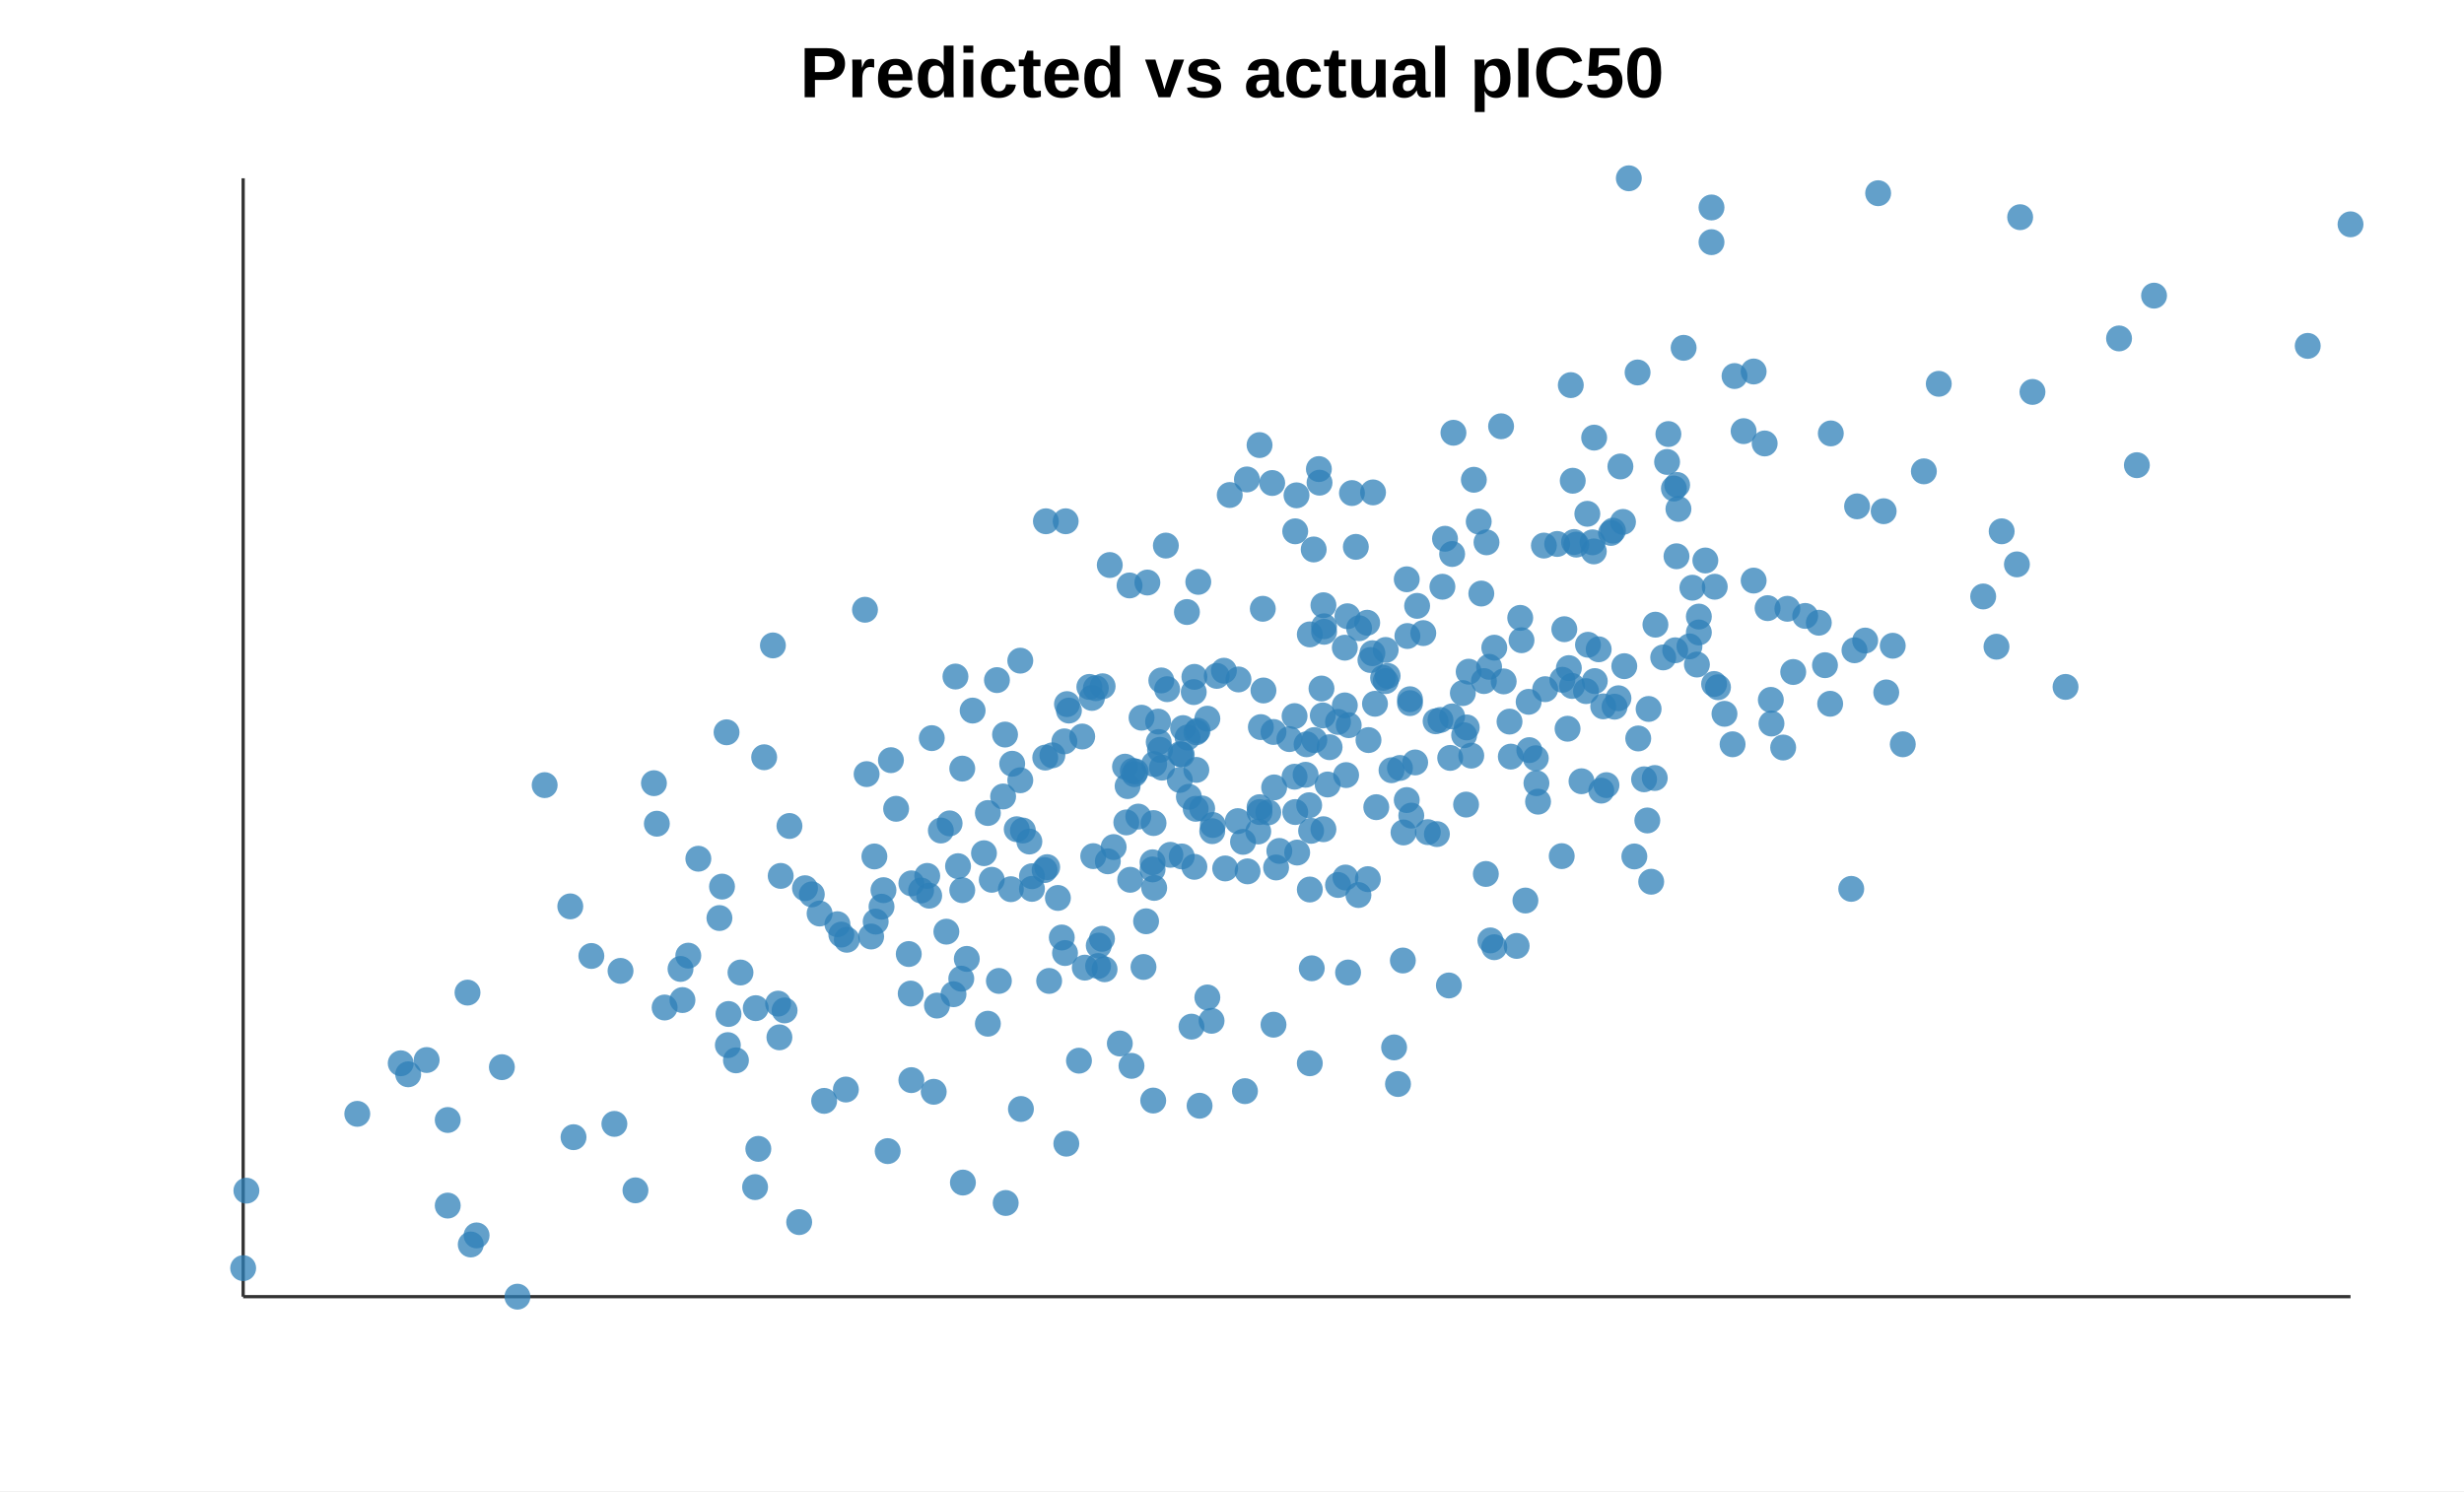
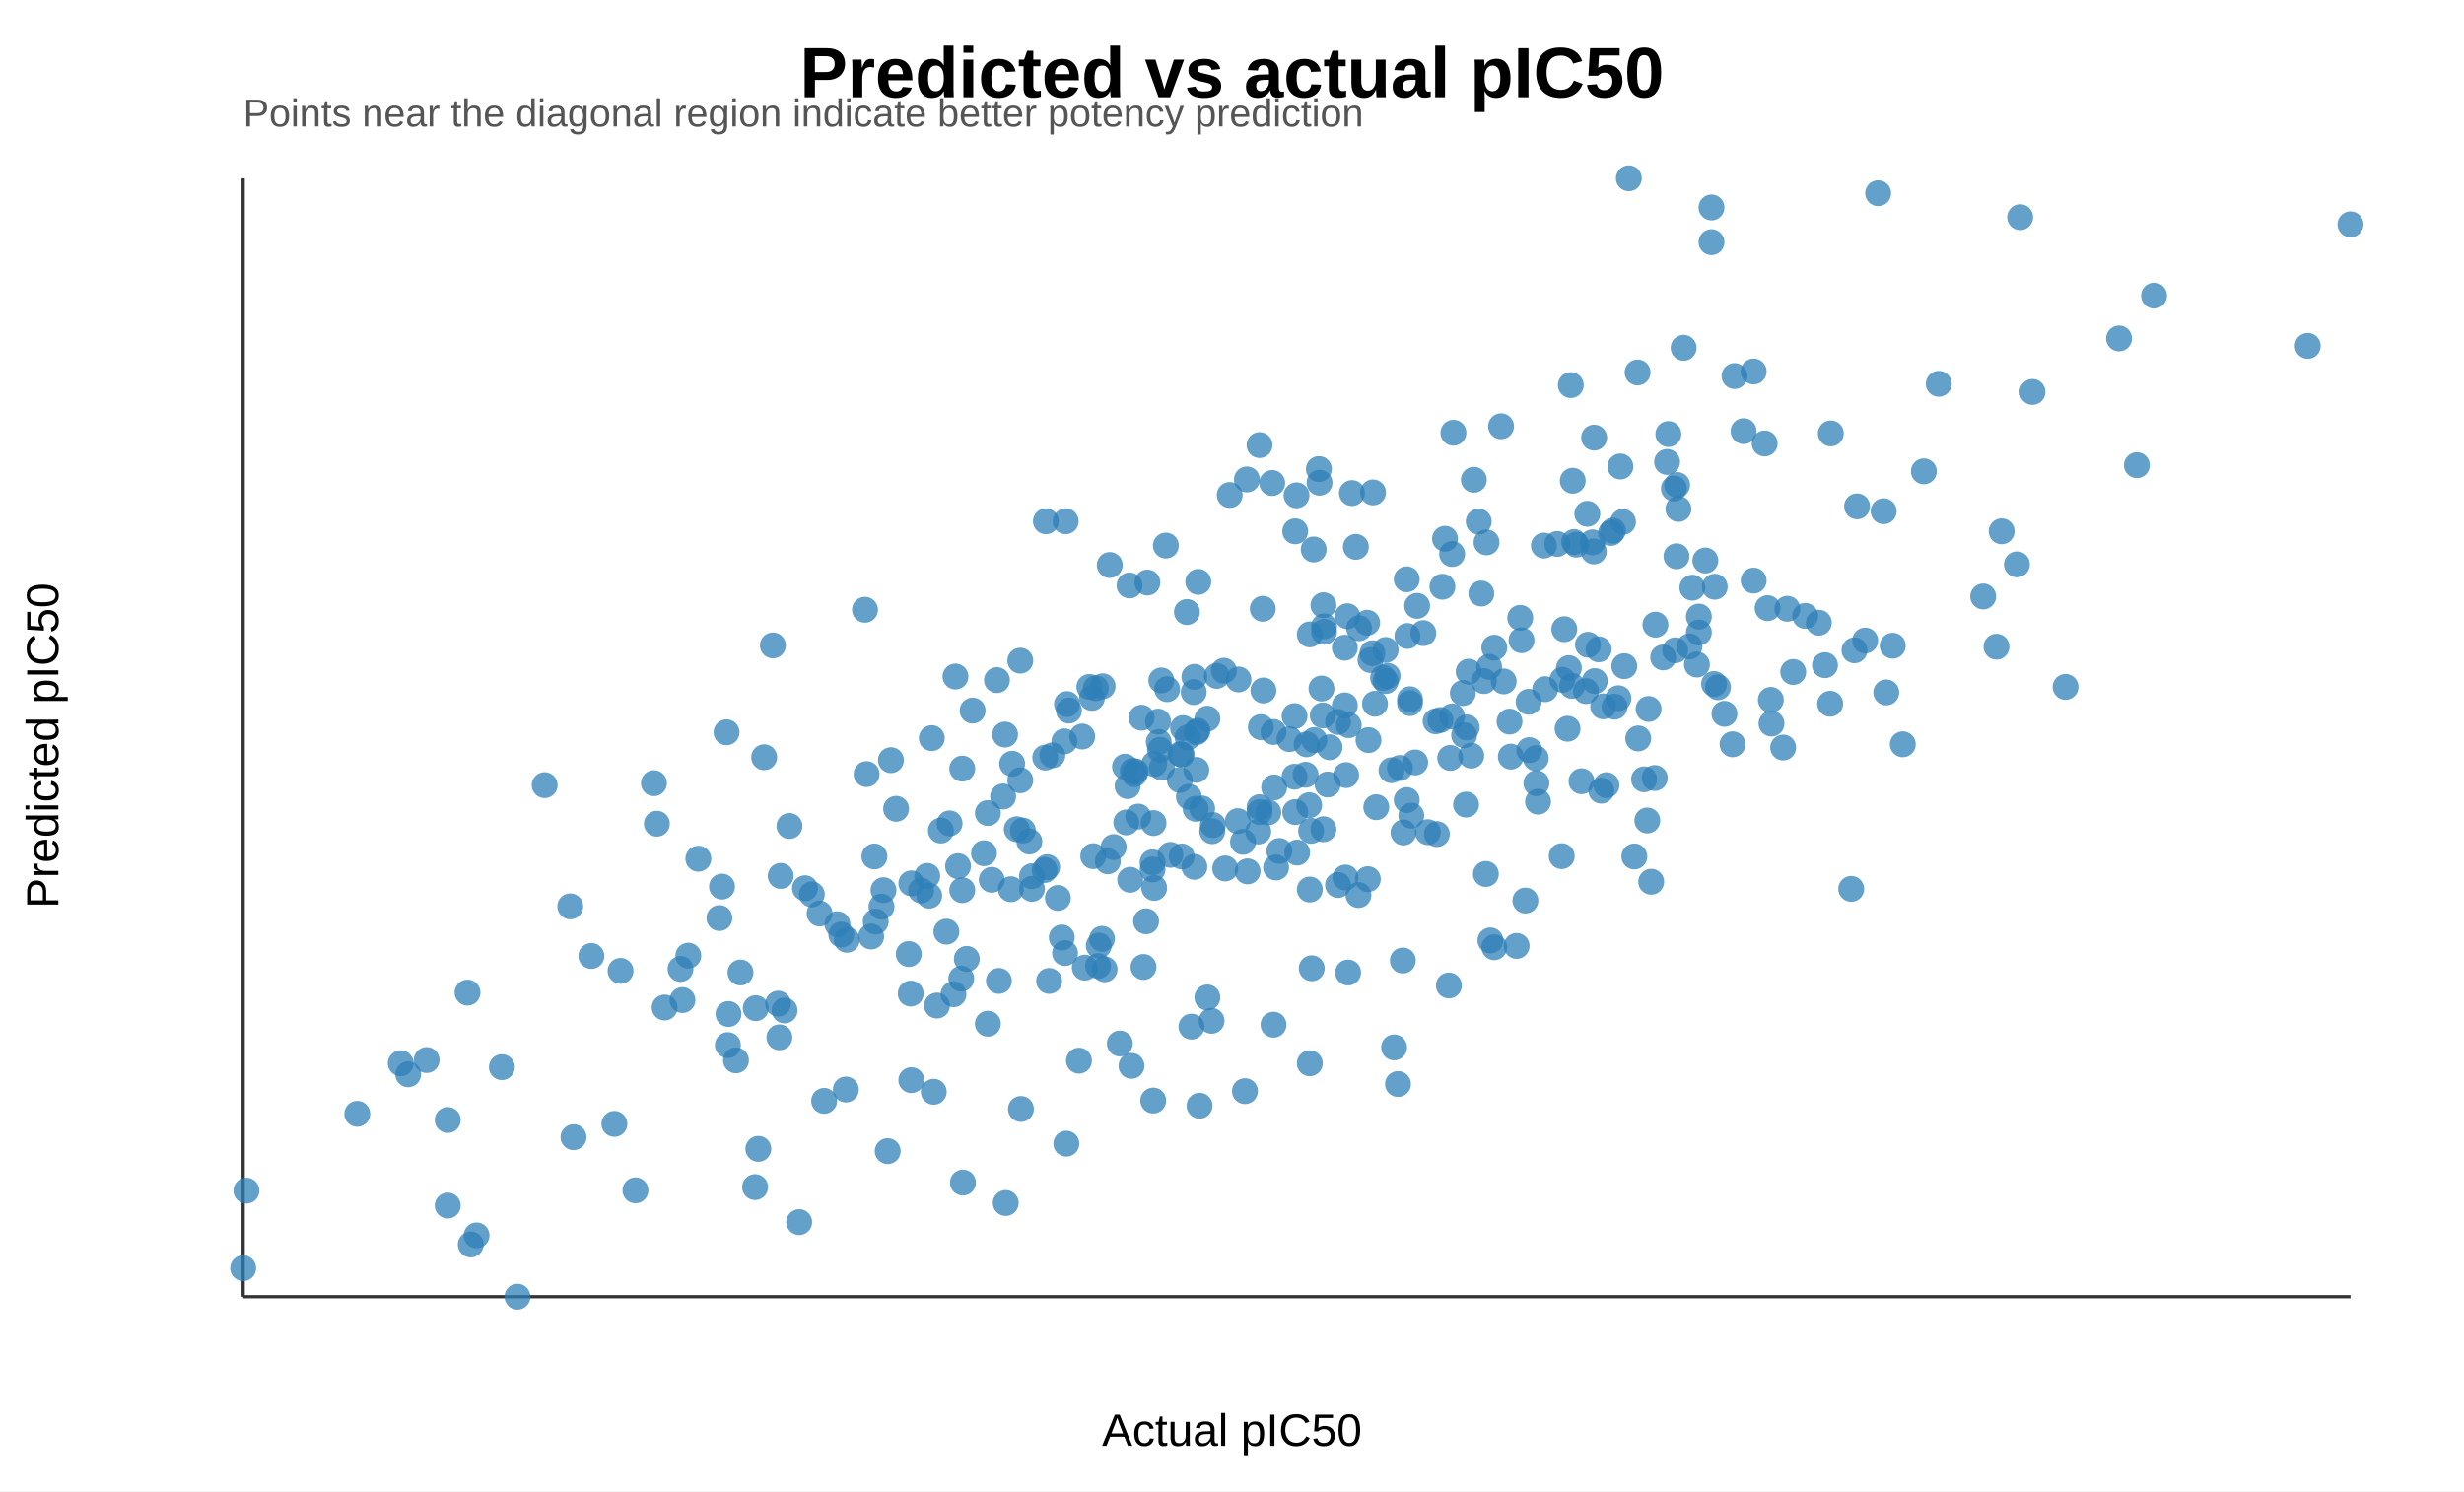
<svg xmlns="http://www.w3.org/2000/svg" width="760" height="460" viewBox="0 0 760 460">
  <rect width="100%" height="100%" fill="#ffffff" />
  <text x="380.0" y="30" text-anchor="middle" font-family="Arial" font-size="22" font-weight="700">Predicted vs actual pIC50</text>
  <line x1="75" y1="55" x2="75" y2="400" stroke="#333" />
  <line x1="75" y1="400" x2="725" y2="400" stroke="#333" />
+   <text x="380.0" y="446" text-anchor="middle" font-family="Arial" font-size="14">Actual pIC50</text>
+   <text x="18" y="230.0" text-anchor="middle" font-family="Arial" font-size="14" transform="rotate(-90 18,230.0)">Predicted pIC50</text>
+   <text x="75" y="39" font-family="Arial" font-size="12" fill="#555">Points near the diagonal region indicate better potency prediction</text>
  <circle cx="470.5" cy="277.8" r="4" fill="#2c7fb8" opacity="0.74" />
  <circle cx="391.2" cy="250.6" r="4" fill="#2c7fb8" opacity="0.74" />
  <circle cx="484.5" cy="118.8" r="4" fill="#2c7fb8" opacity="0.74" />
  <circle cx="280.3" cy="294.3" r="4" fill="#2c7fb8" opacity="0.74" />
  <circle cx="434.9" cy="215.7" r="4" fill="#2c7fb8" opacity="0.74" />
  <circle cx="323.0" cy="267.5" r="4" fill="#2c7fb8" opacity="0.74" />
  <circle cx="131.6" cy="327.0" r="4" fill="#2c7fb8" opacity="0.74" />
  <circle cx="123.6" cy="328.0" r="4" fill="#2c7fb8" opacity="0.74" />
  <circle cx="507.1" cy="240.4" r="4" fill="#2c7fb8" opacity="0.74" />
  <circle cx="337.2" cy="264.1" r="4" fill="#2c7fb8" opacity="0.74" />
  <circle cx="408.4" cy="194.9" r="4" fill="#2c7fb8" opacity="0.74" />
  <circle cx="419.2" cy="193.8" r="4" fill="#2c7fb8" opacity="0.74" />
  <circle cx="471.5" cy="216.5" r="4" fill="#2c7fb8" opacity="0.74" />
  <circle cx="353.9" cy="179.7" r="4" fill="#2c7fb8" opacity="0.74" />
  <circle cx="456.1" cy="160.9" r="4" fill="#2c7fb8" opacity="0.74" />
  <circle cx="521.1" cy="199.4" r="4" fill="#2c7fb8" opacity="0.74" />
  <circle cx="481.7" cy="264.1" r="4" fill="#2c7fb8" opacity="0.74" />
  <circle cx="366.1" cy="188.8" r="4" fill="#2c7fb8" opacity="0.74" />
  <circle cx="224.7" cy="312.8" r="4" fill="#2c7fb8" opacity="0.74" />
  <circle cx="388.5" cy="250.5" r="4" fill="#2c7fb8" opacity="0.74" />
  <circle cx="345.4" cy="321.9" r="4" fill="#2c7fb8" opacity="0.74" />
  <circle cx="531.9" cy="220.2" r="4" fill="#2c7fb8" opacity="0.74" />
  <circle cx="431.8" cy="236.9" r="4" fill="#2c7fb8" opacity="0.74" />
  <circle cx="427.4" cy="200.5" r="4" fill="#2c7fb8" opacity="0.74" />
  <circle cx="383.4" cy="259.7" r="4" fill="#2c7fb8" opacity="0.74" />
  <circle cx="196.0" cy="367.2" r="4" fill="#2c7fb8" opacity="0.74" />
  <circle cx="292.9" cy="254.0" r="4" fill="#2c7fb8" opacity="0.74" />
  <circle cx="333.8" cy="227.2" r="4" fill="#2c7fb8" opacity="0.74" />
  <circle cx="271.9" cy="279.7" r="4" fill="#2c7fb8" opacity="0.74" />
  <circle cx="276.4" cy="249.5" r="4" fill="#2c7fb8" opacity="0.74" />
  <circle cx="409.5" cy="242.0" r="4" fill="#2c7fb8" opacity="0.74" />
  <circle cx="313.6" cy="255.8" r="4" fill="#2c7fb8" opacity="0.74" />
  <circle cx="242.0" cy="311.7" r="4" fill="#2c7fb8" opacity="0.74" />
  <circle cx="437.1" cy="186.9" r="4" fill="#2c7fb8" opacity="0.74" />
  <circle cx="240.0" cy="309.6" r="4" fill="#2c7fb8" opacity="0.74" />
  <circle cx="342.3" cy="174.3" r="4" fill="#2c7fb8" opacity="0.74" />
  <circle cx="436.5" cy="235.2" r="4" fill="#2c7fb8" opacity="0.74" />
  <circle cx="407.6" cy="212.4" r="4" fill="#2c7fb8" opacity="0.74" />
  <circle cx="328.5" cy="294.0" r="4" fill="#2c7fb8" opacity="0.74" />
  <circle cx="476.6" cy="212.6" r="4" fill="#2c7fb8" opacity="0.74" />
  <circle cx="364.5" cy="232.8" r="4" fill="#2c7fb8" opacity="0.74" />
  <circle cx="414.8" cy="217.6" r="4" fill="#2c7fb8" opacity="0.74" />
  <circle cx="266.8" cy="188.1" r="4" fill="#2c7fb8" opacity="0.74" />
  <circle cx="392.8" cy="225.8" r="4" fill="#2c7fb8" opacity="0.74" />
  <circle cx="583.8" cy="199.2" r="4" fill="#2c7fb8" opacity="0.74" />
  <circle cx="322.2" cy="268.4" r="4" fill="#2c7fb8" opacity="0.74" />
  <circle cx="286.6" cy="276.3" r="4" fill="#2c7fb8" opacity="0.74" />
  <circle cx="469.3" cy="197.5" r="4" fill="#2c7fb8" opacity="0.74" />
  <circle cx="528.7" cy="211.0" r="4" fill="#2c7fb8" opacity="0.74" />
  <circle cx="334.6" cy="298.5" r="4" fill="#2c7fb8" opacity="0.74" />
  <circle cx="442.8" cy="222.5" r="4" fill="#2c7fb8" opacity="0.74" />
  <circle cx="404.0" cy="195.7" r="4" fill="#2c7fb8" opacity="0.74" />
  <circle cx="368.4" cy="267.4" r="4" fill="#2c7fb8" opacity="0.74" />
  <circle cx="467.8" cy="291.8" r="4" fill="#2c7fb8" opacity="0.74" />
  <circle cx="168.0" cy="242.2" r="4" fill="#2c7fb8" opacity="0.74" />
  <circle cx="340.1" cy="211.7" r="4" fill="#2c7fb8" opacity="0.74" />
  <circle cx="373.7" cy="314.9" r="4" fill="#2c7fb8" opacity="0.74" />
  <circle cx="510.4" cy="240.0" r="4" fill="#2c7fb8" opacity="0.74" />
  <circle cx="419.0" cy="276.1" r="4" fill="#2c7fb8" opacity="0.74" />
  <circle cx="125.9" cy="331.4" r="4" fill="#2c7fb8" opacity="0.74" />
  <circle cx="443.2" cy="257.3" r="4" fill="#2c7fb8" opacity="0.74" />
  <circle cx="350.3" cy="238.0" r="4" fill="#2c7fb8" opacity="0.74" />
  <circle cx="324.6" cy="233.0" r="4" fill="#2c7fb8" opacity="0.74" />
  <circle cx="374.1" cy="254.5" r="4" fill="#2c7fb8" opacity="0.74" />
  <circle cx="327.5" cy="289.2" r="4" fill="#2c7fb8" opacity="0.74" />
  <circle cx="250.4" cy="275.9" r="4" fill="#2c7fb8" opacity="0.74" />
  <circle cx="460.9" cy="292.2" r="4" fill="#2c7fb8" opacity="0.74" />
  <circle cx="517.7" cy="157.0" r="4" fill="#2c7fb8" opacity="0.74" />
  <circle cx="535.0" cy="116.0" r="4" fill="#2c7fb8" opacity="0.74" />
  <circle cx="544.3" cy="136.8" r="4" fill="#2c7fb8" opacity="0.74" />
  <circle cx="288.0" cy="336.8" r="4" fill="#2c7fb8" opacity="0.74" />
  <circle cx="659.1" cy="143.5" r="4" fill="#2c7fb8" opacity="0.74" />
  <circle cx="526.0" cy="172.9" r="4" fill="#2c7fb8" opacity="0.74" />
  <circle cx="537.8" cy="133.0" r="4" fill="#2c7fb8" opacity="0.74" />
  <circle cx="519.3" cy="107.3" r="4" fill="#2c7fb8" opacity="0.74" />
  <circle cx="297.0" cy="364.8" r="4" fill="#2c7fb8" opacity="0.74" />
  <circle cx="399.9" cy="152.8" r="4" fill="#2c7fb8" opacity="0.74" />
  <circle cx="404.0" cy="274.4" r="4" fill="#2c7fb8" opacity="0.74" />
  <circle cx="516.3" cy="150.7" r="4" fill="#2c7fb8" opacity="0.74" />
  <circle cx="460.9" cy="199.8" r="4" fill="#2c7fb8" opacity="0.74" />
  <circle cx="456.9" cy="183.1" r="4" fill="#2c7fb8" opacity="0.74" />
  <circle cx="524.0" cy="195.1" r="4" fill="#2c7fb8" opacity="0.74" />
  <circle cx="364.1" cy="232.6" r="4" fill="#2c7fb8" opacity="0.74" />
  <circle cx="259.5" cy="288.3" r="4" fill="#2c7fb8" opacity="0.74" />
  <circle cx="369.6" cy="179.5" r="4" fill="#2c7fb8" opacity="0.74" />
  <circle cx="509.3" cy="272.0" r="4" fill="#2c7fb8" opacity="0.74" />
  <circle cx="517.3" cy="149.6" r="4" fill="#2c7fb8" opacity="0.74" />
  <circle cx="388.5" cy="249.0" r="4" fill="#2c7fb8" opacity="0.74" />
  <circle cx="434.9" cy="216.9" r="4" fill="#2c7fb8" opacity="0.74" />
  <circle cx="315.5" cy="256.2" r="4" fill="#2c7fb8" opacity="0.74" />
  <circle cx="138.1" cy="371.9" r="4" fill="#2c7fb8" opacity="0.74" />
  <circle cx="432.9" cy="256.8" r="4" fill="#2c7fb8" opacity="0.74" />
  <circle cx="399.3" cy="239.6" r="4" fill="#2c7fb8" opacity="0.74" />
  <circle cx="144.2" cy="306.2" r="4" fill="#2c7fb8" opacity="0.74" />
  <circle cx="388.5" cy="137.3" r="4" fill="#2c7fb8" opacity="0.74" />
  <circle cx="233.1" cy="311.0" r="4" fill="#2c7fb8" opacity="0.74" />
  <circle cx="384.0" cy="336.6" r="4" fill="#2c7fb8" opacity="0.74" />
  <circle cx="493.1" cy="200.3" r="4" fill="#2c7fb8" opacity="0.74" />
  <circle cx="189.5" cy="346.7" r="4" fill="#2c7fb8" opacity="0.74" />
  <circle cx="268.7" cy="288.9" r="4" fill="#2c7fb8" opacity="0.74" />
  <circle cx="307.5" cy="209.8" r="4" fill="#2c7fb8" opacity="0.74" />
  <circle cx="147.0" cy="381.1" r="4" fill="#2c7fb8" opacity="0.74" />
  <circle cx="348.6" cy="271.4" r="4" fill="#2c7fb8" opacity="0.74" />
  <circle cx="359.6" cy="168.3" r="4" fill="#2c7fb8" opacity="0.74" />
  <circle cx="572.0" cy="200.6" r="4" fill="#2c7fb8" opacity="0.74" />
  <circle cx="312.2" cy="235.6" r="4" fill="#2c7fb8" opacity="0.74" />
  <circle cx="351.1" cy="251.9" r="4" fill="#2c7fb8" opacity="0.74" />
  <circle cx="138.1" cy="345.5" r="4" fill="#2c7fb8" opacity="0.74" />
  <circle cx="615.8" cy="199.5" r="4" fill="#2c7fb8" opacity="0.74" />
  <circle cx="75.0" cy="391.2" r="4" fill="#2c7fb8" opacity="0.74" />
  <circle cx="458.3" cy="269.6" r="4" fill="#2c7fb8" opacity="0.74" />
  <circle cx="349.4" cy="237.8" r="4" fill="#2c7fb8" opacity="0.74" />
  <circle cx="296.8" cy="274.6" r="4" fill="#2c7fb8" opacity="0.74" />
  <circle cx="501.0" cy="205.5" r="4" fill="#2c7fb8" opacity="0.74" />
  <circle cx="358.2" cy="209.9" r="4" fill="#2c7fb8" opacity="0.74" />
  <circle cx="412.7" cy="273.0" r="4" fill="#2c7fb8" opacity="0.74" />
  <circle cx="561.0" cy="192.1" r="4" fill="#2c7fb8" opacity="0.74" />
  <circle cx="233.9" cy="354.4" r="4" fill="#2c7fb8" opacity="0.74" />
  <circle cx="394.6" cy="262.5" r="4" fill="#2c7fb8" opacity="0.74" />
  <circle cx="637.1" cy="211.9" r="4" fill="#2c7fb8" opacity="0.74" />
  <circle cx="527.9" cy="74.7" r="4" fill="#2c7fb8" opacity="0.74" />
  <circle cx="439.0" cy="195.3" r="4" fill="#2c7fb8" opacity="0.74" />
  <circle cx="499.8" cy="143.9" r="4" fill="#2c7fb8" opacity="0.74" />
  <circle cx="340.7" cy="299.0" r="4" fill="#2c7fb8" opacity="0.74" />
  <circle cx="304.7" cy="250.8" r="4" fill="#2c7fb8" opacity="0.74" />
  <circle cx="465.6" cy="222.6" r="4" fill="#2c7fb8" opacity="0.74" />
  <circle cx="379.3" cy="152.7" r="4" fill="#2c7fb8" opacity="0.74" />
  <circle cx="363.9" cy="240.6" r="4" fill="#2c7fb8" opacity="0.74" />
  <circle cx="564.7" cy="133.7" r="4" fill="#2c7fb8" opacity="0.74" />
  <circle cx="493.9" cy="243.9" r="4" fill="#2c7fb8" opacity="0.74" />
  <circle cx="491.6" cy="170.1" r="4" fill="#2c7fb8" opacity="0.74" />
  <circle cx="338.0" cy="212.3" r="4" fill="#2c7fb8" opacity="0.74" />
  <circle cx="375.3" cy="208.5" r="4" fill="#2c7fb8" opacity="0.74" />
  <circle cx="483.5" cy="224.8" r="4" fill="#2c7fb8" opacity="0.74" />
  <circle cx="355.8" cy="253.9" r="4" fill="#2c7fb8" opacity="0.74" />
  <circle cx="202.6" cy="254.1" r="4" fill="#2c7fb8" opacity="0.74" />
  <circle cx="388.9" cy="224.3" r="4" fill="#2c7fb8" opacity="0.74" />
  <circle cx="447.9" cy="221.0" r="4" fill="#2c7fb8" opacity="0.74" />
  <circle cx="356.0" cy="235.7" r="4" fill="#2c7fb8" opacity="0.74" />
  <circle cx="546.2" cy="215.9" r="4" fill="#2c7fb8" opacity="0.74" />
  <circle cx="389.5" cy="187.8" r="4" fill="#2c7fb8" opacity="0.74" />
  <circle cx="405.2" cy="169.5" r="4" fill="#2c7fb8" opacity="0.74" />
  <circle cx="300.0" cy="219.2" r="4" fill="#2c7fb8" opacity="0.74" />
  <circle cx="415.2" cy="239.1" r="4" fill="#2c7fb8" opacity="0.74" />
  <circle cx="317.5" cy="259.6" r="4" fill="#2c7fb8" opacity="0.74" />
  <circle cx="347.0" cy="236.5" r="4" fill="#2c7fb8" opacity="0.74" />
  <circle cx="498.0" cy="218.0" r="4" fill="#2c7fb8" opacity="0.74" />
  <circle cx="403.0" cy="229.6" r="4" fill="#2c7fb8" opacity="0.74" />
  <circle cx="205.0" cy="310.8" r="4" fill="#2c7fb8" opacity="0.74" />
  <circle cx="459.3" cy="205.7" r="4" fill="#2c7fb8" opacity="0.74" />
  <circle cx="556.8" cy="190.0" r="4" fill="#2c7fb8" opacity="0.74" />
  <circle cx="463.8" cy="210.2" r="4" fill="#2c7fb8" opacity="0.74" />
  <circle cx="267.3" cy="238.8" r="4" fill="#2c7fb8" opacity="0.74" />
  <circle cx="617.4" cy="163.9" r="4" fill="#2c7fb8" opacity="0.74" />
  <circle cx="314.9" cy="342.1" r="4" fill="#2c7fb8" opacity="0.74" />
  <circle cx="370.8" cy="249.4" r="4" fill="#2c7fb8" opacity="0.74" />
  <circle cx="572.8" cy="156.2" r="4" fill="#2c7fb8" opacity="0.74" />
  <circle cx="473.9" cy="241.6" r="4" fill="#2c7fb8" opacity="0.74" />
  <circle cx="224.1" cy="225.9" r="4" fill="#2c7fb8" opacity="0.74" />
  <circle cx="215.4" cy="264.9" r="4" fill="#2c7fb8" opacity="0.74" />
  <circle cx="402.7" cy="239.0" r="4" fill="#2c7fb8" opacity="0.74" />
  <circle cx="494.5" cy="217.9" r="4" fill="#2c7fb8" opacity="0.74" />
  <circle cx="622.1" cy="174.1" r="4" fill="#2c7fb8" opacity="0.74" />
  <circle cx="336.8" cy="215.3" r="4" fill="#2c7fb8" opacity="0.74" />
  <circle cx="528.9" cy="181.0" r="4" fill="#2c7fb8" opacity="0.74" />
  <circle cx="422.1" cy="228.3" r="4" fill="#2c7fb8" opacity="0.74" />
  <circle cx="388.1" cy="256.5" r="4" fill="#2c7fb8" opacity="0.74" />
  <circle cx="258.3" cy="285.1" r="4" fill="#2c7fb8" opacity="0.74" />
  <circle cx="510.6" cy="192.7" r="4" fill="#2c7fb8" opacity="0.74" />
  <circle cx="487.8" cy="241.0" r="4" fill="#2c7fb8" opacity="0.74" />
  <circle cx="725.0" cy="69.2" r="4" fill="#2c7fb8" opacity="0.74" />
  <circle cx="454.6" cy="148.0" r="4" fill="#2c7fb8" opacity="0.74" />
  <circle cx="326.3" cy="277.0" r="4" fill="#2c7fb8" opacity="0.74" />
  <circle cx="446.9" cy="304.0" r="4" fill="#2c7fb8" opacity="0.74" />
  <circle cx="432.7" cy="296.3" r="4" fill="#2c7fb8" opacity="0.74" />
  <circle cx="309.4" cy="245.7" r="4" fill="#2c7fb8" opacity="0.74" />
  <circle cx="480.3" cy="167.8" r="4" fill="#2c7fb8" opacity="0.74" />
  <circle cx="412.7" cy="222.7" r="4" fill="#2c7fb8" opacity="0.74" />
  <circle cx="373.9" cy="256.4" r="4" fill="#2c7fb8" opacity="0.74" />
  <circle cx="513.0" cy="202.8" r="4" fill="#2c7fb8" opacity="0.74" />
  <circle cx="175.9" cy="279.6" r="4" fill="#2c7fb8" opacity="0.74" />
  <circle cx="403.8" cy="248.4" r="4" fill="#2c7fb8" opacity="0.74" />
  <circle cx="523.4" cy="205.0" r="4" fill="#2c7fb8" opacity="0.74" />
  <circle cx="384.8" cy="268.8" r="4" fill="#2c7fb8" opacity="0.74" />
  <circle cx="404.0" cy="328.0" r="4" fill="#2c7fb8" opacity="0.74" />
  <circle cx="270.1" cy="284.3" r="4" fill="#2c7fb8" opacity="0.74" />
  <circle cx="408.4" cy="193.2" r="4" fill="#2c7fb8" opacity="0.74" />
  <circle cx="586.9" cy="229.6" r="4" fill="#2c7fb8" opacity="0.74" />
  <circle cx="489.8" cy="198.9" r="4" fill="#2c7fb8" opacity="0.74" />
  <circle cx="504.1" cy="264.2" r="4" fill="#2c7fb8" opacity="0.74" />
  <circle cx="322.4" cy="233.7" r="4" fill="#2c7fb8" opacity="0.74" />
  <circle cx="298.2" cy="295.8" r="4" fill="#2c7fb8" opacity="0.74" />
  <circle cx="453.0" cy="207.2" r="4" fill="#2c7fb8" opacity="0.74" />
  <circle cx="428.0" cy="208.5" r="4" fill="#2c7fb8" opacity="0.74" />
  <circle cx="366.7" cy="245.8" r="4" fill="#2c7fb8" opacity="0.74" />
  <circle cx="404.6" cy="298.7" r="4" fill="#2c7fb8" opacity="0.74" />
  <circle cx="435.3" cy="251.6" r="4" fill="#2c7fb8" opacity="0.74" />
  <circle cx="581.8" cy="213.6" r="4" fill="#2c7fb8" opacity="0.74" />
  <circle cx="329.7" cy="219.2" r="4" fill="#2c7fb8" opacity="0.74" />
  <circle cx="397.7" cy="228.0" r="4" fill="#2c7fb8" opacity="0.74" />
  <circle cx="571.0" cy="274.2" r="4" fill="#2c7fb8" opacity="0.74" />
  <circle cx="483.9" cy="206.1" r="4" fill="#2c7fb8" opacity="0.74" />
  <circle cx="452.4" cy="224.4" r="4" fill="#2c7fb8" opacity="0.74" />
  <circle cx="399.5" cy="250.5" r="4" fill="#2c7fb8" opacity="0.74" />
  <circle cx="447.3" cy="233.8" r="4" fill="#2c7fb8" opacity="0.74" />
  <circle cx="415.8" cy="300.0" r="4" fill="#2c7fb8" opacity="0.74" />
  <circle cx="540.9" cy="179.1" r="4" fill="#2c7fb8" opacity="0.74" />
  <circle cx="368.4" cy="208.8" r="4" fill="#2c7fb8" opacity="0.74" />
  <circle cx="358.4" cy="236.8" r="4" fill="#2c7fb8" opacity="0.74" />
  <circle cx="369.0" cy="225.9" r="4" fill="#2c7fb8" opacity="0.74" />
  <circle cx="433.9" cy="246.8" r="4" fill="#2c7fb8" opacity="0.74" />
  <circle cx="451.6" cy="226.8" r="4" fill="#2c7fb8" opacity="0.74" />
  <circle cx="227.0" cy="327.1" r="4" fill="#2c7fb8" opacity="0.74" />
  <circle cx="468.9" cy="190.6" r="4" fill="#2c7fb8" opacity="0.74" />
  <circle cx="328.3" cy="228.7" r="4" fill="#2c7fb8" opacity="0.74" />
  <circle cx="232.9" cy="366.2" r="4" fill="#2c7fb8" opacity="0.74" />
  <circle cx="286.0" cy="270.2" r="4" fill="#2c7fb8" opacity="0.74" />
  <circle cx="343.5" cy="261.3" r="4" fill="#2c7fb8" opacity="0.74" />
  <circle cx="145.2" cy="383.9" r="4" fill="#2c7fb8" opacity="0.74" />
  <circle cx="551.3" cy="187.8" r="4" fill="#2c7fb8" opacity="0.74" />
  <circle cx="357.2" cy="222.6" r="4" fill="#2c7fb8" opacity="0.74" />
  <circle cx="417.0" cy="152.1" r="4" fill="#2c7fb8" opacity="0.74" />
  <circle cx="415.0" cy="270.7" r="4" fill="#2c7fb8" opacity="0.74" />
  <circle cx="447.9" cy="170.9" r="4" fill="#2c7fb8" opacity="0.74" />
  <circle cx="424.1" cy="217.1" r="4" fill="#2c7fb8" opacity="0.74" />
  <circle cx="522.0" cy="181.3" r="4" fill="#2c7fb8" opacity="0.74" />
  <circle cx="377.5" cy="206.9" r="4" fill="#2c7fb8" opacity="0.74" />
  <circle cx="281.1" cy="272.5" r="4" fill="#2c7fb8" opacity="0.74" />
  <circle cx="486.2" cy="168.0" r="4" fill="#2c7fb8" opacity="0.74" />
  <circle cx="529.9" cy="212.0" r="4" fill="#2c7fb8" opacity="0.74" />
  <circle cx="338.7" cy="298.0" r="4" fill="#2c7fb8" opacity="0.74" />
  <circle cx="491.7" cy="135.0" r="4" fill="#2c7fb8" opacity="0.74" />
  <circle cx="448.3" cy="133.5" r="4" fill="#2c7fb8" opacity="0.74" />
  <circle cx="491.9" cy="210.1" r="4" fill="#2c7fb8" opacity="0.74" />
  <circle cx="540.9" cy="114.6" r="4" fill="#2c7fb8" opacity="0.74" />
  <circle cx="305.9" cy="271.4" r="4" fill="#2c7fb8" opacity="0.74" />
  <circle cx="355.5" cy="266.0" r="4" fill="#2c7fb8" opacity="0.74" />
  <circle cx="424.5" cy="249.0" r="4" fill="#2c7fb8" opacity="0.74" />
  <circle cx="347.8" cy="242.5" r="4" fill="#2c7fb8" opacity="0.74" />
  <circle cx="495.5" cy="242.2" r="4" fill="#2c7fb8" opacity="0.74" />
  <circle cx="427.4" cy="210.1" r="4" fill="#2c7fb8" opacity="0.74" />
  <circle cx="452.2" cy="248.2" r="4" fill="#2c7fb8" opacity="0.74" />
  <circle cx="429.2" cy="237.6" r="4" fill="#2c7fb8" opacity="0.74" />
  <circle cx="444.9" cy="181.0" r="4" fill="#2c7fb8" opacity="0.74" />
  <circle cx="322.6" cy="160.8" r="4" fill="#2c7fb8" opacity="0.74" />
  <circle cx="414.8" cy="199.8" r="4" fill="#2c7fb8" opacity="0.74" />
  <circle cx="423.3" cy="201.5" r="4" fill="#2c7fb8" opacity="0.74" />
  <circle cx="474.4" cy="247.3" r="4" fill="#2c7fb8" opacity="0.74" />
  <circle cx="356.0" cy="273.9" r="4" fill="#2c7fb8" opacity="0.74" />
  <circle cx="212.3" cy="294.8" r="4" fill="#2c7fb8" opacity="0.74" />
  <circle cx="369.0" cy="237.5" r="4" fill="#2c7fb8" opacity="0.74" />
  <circle cx="303.5" cy="263.2" r="4" fill="#2c7fb8" opacity="0.74" />
  <circle cx="575.3" cy="197.6" r="4" fill="#2c7fb8" opacity="0.74" />
  <circle cx="328.7" cy="160.8" r="4" fill="#2c7fb8" opacity="0.74" />
  <circle cx="430.0" cy="323.1" r="4" fill="#2c7fb8" opacity="0.74" />
  <circle cx="294.7" cy="208.7" r="4" fill="#2c7fb8" opacity="0.74" />
  <circle cx="159.6" cy="400.0" r="4" fill="#2c7fb8" opacity="0.74" />
  <circle cx="484.9" cy="211.6" r="4" fill="#2c7fb8" opacity="0.74" />
  <circle cx="349.9" cy="238.8" r="4" fill="#2c7fb8" opacity="0.74" />
  <circle cx="711.8" cy="106.7" r="4" fill="#2c7fb8" opacity="0.74" />
  <circle cx="392.4" cy="149.0" r="4" fill="#2c7fb8" opacity="0.74" />
  <circle cx="491.2" cy="167.3" r="4" fill="#2c7fb8" opacity="0.74" />
  <circle cx="310.0" cy="226.6" r="4" fill="#2c7fb8" opacity="0.74" />
  <circle cx="372.4" cy="307.7" r="4" fill="#2c7fb8" opacity="0.74" />
  <circle cx="353.5" cy="284.2" r="4" fill="#2c7fb8" opacity="0.74" />
  <circle cx="463.0" cy="131.5" r="4" fill="#2c7fb8" opacity="0.74" />
  <circle cx="304.7" cy="315.8" r="4" fill="#2c7fb8" opacity="0.74" />
  <circle cx="516.7" cy="200.6" r="4" fill="#2c7fb8" opacity="0.74" />
  <circle cx="361.0" cy="263.7" r="4" fill="#2c7fb8" opacity="0.74" />
  <circle cx="355.5" cy="268.2" r="4" fill="#2c7fb8" opacity="0.74" />
  <circle cx="471.7" cy="231.4" r="4" fill="#2c7fb8" opacity="0.74" />
  <circle cx="451.2" cy="213.8" r="4" fill="#2c7fb8" opacity="0.74" />
  <circle cx="110.2" cy="343.6" r="4" fill="#2c7fb8" opacity="0.74" />
  <circle cx="318.3" cy="274.2" r="4" fill="#2c7fb8" opacity="0.74" />
  <circle cx="318.3" cy="270.3" r="4" fill="#2c7fb8" opacity="0.74" />
  <circle cx="508.5" cy="218.7" r="4" fill="#2c7fb8" opacity="0.74" />
  <circle cx="453.8" cy="233.1" r="4" fill="#2c7fb8" opacity="0.74" />
  <circle cx="415.6" cy="190.1" r="4" fill="#2c7fb8" opacity="0.74" />
  <circle cx="154.8" cy="329.2" r="4" fill="#2c7fb8" opacity="0.74" />
  <circle cx="222.7" cy="273.5" r="4" fill="#2c7fb8" opacity="0.74" />
  <circle cx="611.7" cy="184.0" r="4" fill="#2c7fb8" opacity="0.74" />
  <circle cx="296.8" cy="237.1" r="4" fill="#2c7fb8" opacity="0.74" />
  <circle cx="347.4" cy="253.7" r="4" fill="#2c7fb8" opacity="0.74" />
  <circle cx="182.4" cy="294.9" r="4" fill="#2c7fb8" opacity="0.74" />
  <circle cx="352.1" cy="221.4" r="4" fill="#2c7fb8" opacity="0.74" />
  <circle cx="296.5" cy="301.9" r="4" fill="#2c7fb8" opacity="0.74" />
  <circle cx="260.9" cy="336.1" r="4" fill="#2c7fb8" opacity="0.74" />
  <circle cx="377.9" cy="267.9" r="4" fill="#2c7fb8" opacity="0.74" />
  <circle cx="329.1" cy="217.2" r="4" fill="#2c7fb8" opacity="0.74" />
  <circle cx="357.4" cy="228.9" r="4" fill="#2c7fb8" opacity="0.74" />
  <circle cx="423.5" cy="151.9" r="4" fill="#2c7fb8" opacity="0.74" />
  <circle cx="369.4" cy="225.4" r="4" fill="#2c7fb8" opacity="0.74" />
  <circle cx="224.5" cy="322.4" r="4" fill="#2c7fb8" opacity="0.74" />
  <circle cx="489.2" cy="213.2" r="4" fill="#2c7fb8" opacity="0.74" />
  <circle cx="209.9" cy="298.9" r="4" fill="#2c7fb8" opacity="0.74" />
  <circle cx="393.0" cy="242.9" r="4" fill="#2c7fb8" opacity="0.74" />
  <circle cx="273.8" cy="355.1" r="4" fill="#2c7fb8" opacity="0.74" />
  <circle cx="336.0" cy="211.9" r="4" fill="#2c7fb8" opacity="0.74" />
  <circle cx="426.6" cy="209.1" r="4" fill="#2c7fb8" opacity="0.74" />
  <circle cx="389.7" cy="213.0" r="4" fill="#2c7fb8" opacity="0.74" />
  <circle cx="392.8" cy="316.1" r="4" fill="#2c7fb8" opacity="0.74" />
  <circle cx="357.8" cy="231.3" r="4" fill="#2c7fb8" opacity="0.74" />
  <circle cx="328.9" cy="352.8" r="4" fill="#2c7fb8" opacity="0.74" />
  <circle cx="508.1" cy="253.1" r="4" fill="#2c7fb8" opacity="0.74" />
  <circle cx="410.1" cy="230.5" r="4" fill="#2c7fb8" opacity="0.74" />
  <circle cx="261.2" cy="289.9" r="4" fill="#2c7fb8" opacity="0.74" />
  <circle cx="440.4" cy="256.7" r="4" fill="#2c7fb8" opacity="0.74" />
  <circle cx="281.1" cy="333.2" r="4" fill="#2c7fb8" opacity="0.74" />
  <circle cx="514.2" cy="142.5" r="4" fill="#2c7fb8" opacity="0.74" />
  <circle cx="562.9" cy="205.2" r="4" fill="#2c7fb8" opacity="0.74" />
  <circle cx="459.7" cy="290.1" r="4" fill="#2c7fb8" opacity="0.74" />
  <circle cx="524.0" cy="190.2" r="4" fill="#2c7fb8" opacity="0.74" />
  <circle cx="404.4" cy="256.3" r="4" fill="#2c7fb8" opacity="0.74" />
  <circle cx="210.5" cy="308.5" r="4" fill="#2c7fb8" opacity="0.74" />
  <circle cx="497.5" cy="163.7" r="4" fill="#2c7fb8" opacity="0.74" />
  <circle cx="408.0" cy="220.7" r="4" fill="#2c7fb8" opacity="0.74" />
  <circle cx="370.0" cy="341.1" r="4" fill="#2c7fb8" opacity="0.74" />
  <circle cx="458.5" cy="167.3" r="4" fill="#2c7fb8" opacity="0.74" />
  <circle cx="360.0" cy="212.6" r="4" fill="#2c7fb8" opacity="0.74" />
  <circle cx="502.4" cy="55.0" r="4" fill="#2c7fb8" opacity="0.74" />
  <circle cx="553.1" cy="207.3" r="4" fill="#2c7fb8" opacity="0.74" />
  <circle cx="246.5" cy="377.0" r="4" fill="#2c7fb8" opacity="0.74" />
  <circle cx="496.9" cy="164.4" r="4" fill="#2c7fb8" opacity="0.74" />
  <circle cx="473.7" cy="233.9" r="4" fill="#2c7fb8" opacity="0.74" />
  <circle cx="499.2" cy="215.4" r="4" fill="#2c7fb8" opacity="0.74" />
  <circle cx="252.8" cy="281.8" r="4" fill="#2c7fb8" opacity="0.74" />
  <circle cx="295.5" cy="267.2" r="4" fill="#2c7fb8" opacity="0.74" />
  <circle cx="349.0" cy="328.8" r="4" fill="#2c7fb8" opacity="0.74" />
  <circle cx="505.1" cy="114.9" r="4" fill="#2c7fb8" opacity="0.74" />
  <circle cx="76.0" cy="367.3" r="4" fill="#2c7fb8" opacity="0.74" />
  <circle cx="384.6" cy="147.9" r="4" fill="#2c7fb8" opacity="0.74" />
  <circle cx="314.7" cy="203.8" r="4" fill="#2c7fb8" opacity="0.74" />
  <circle cx="416.0" cy="223.7" r="4" fill="#2c7fb8" opacity="0.74" />
  <circle cx="466.0" cy="233.4" r="4" fill="#2c7fb8" opacity="0.74" />
  <circle cx="664.4" cy="91.2" r="4" fill="#2c7fb8" opacity="0.74" />
  <circle cx="421.9" cy="271.2" r="4" fill="#2c7fb8" opacity="0.74" />
  <circle cx="269.7" cy="264.2" r="4" fill="#2c7fb8" opacity="0.74" />
  <circle cx="485.5" cy="167.2" r="4" fill="#2c7fb8" opacity="0.74" />
  <circle cx="248.3" cy="274.0" r="4" fill="#2c7fb8" opacity="0.74" />
  <circle cx="221.9" cy="283.2" r="4" fill="#2c7fb8" opacity="0.74" />
  <circle cx="364.5" cy="264.2" r="4" fill="#2c7fb8" opacity="0.74" />
  <circle cx="382.0" cy="209.6" r="4" fill="#2c7fb8" opacity="0.74" />
  <circle cx="623.1" cy="67.0" r="4" fill="#2c7fb8" opacity="0.74" />
  <circle cx="407.0" cy="148.9" r="4" fill="#2c7fb8" opacity="0.74" />
  <circle cx="254.2" cy="339.6" r="4" fill="#2c7fb8" opacity="0.74" />
  <circle cx="485.1" cy="148.3" r="4" fill="#2c7fb8" opacity="0.74" />
  <circle cx="341.7" cy="265.7" r="4" fill="#2c7fb8" opacity="0.74" />
  <circle cx="431.2" cy="334.4" r="4" fill="#2c7fb8" opacity="0.74" />
  <circle cx="367.5" cy="316.7" r="4" fill="#2c7fb8" opacity="0.74" />
  <circle cx="408.2" cy="255.8" r="4" fill="#2c7fb8" opacity="0.74" />
  <circle cx="294.1" cy="306.7" r="4" fill="#2c7fb8" opacity="0.74" />
  <circle cx="310.2" cy="371.1" r="4" fill="#2c7fb8" opacity="0.74" />
  <circle cx="445.7" cy="166.2" r="4" fill="#2c7fb8" opacity="0.74" />
  <circle cx="399.5" cy="163.9" r="4" fill="#2c7fb8" opacity="0.74" />
  <circle cx="534.4" cy="229.6" r="4" fill="#2c7fb8" opacity="0.74" />
  <circle cx="308.1" cy="302.6" r="4" fill="#2c7fb8" opacity="0.74" />
  <circle cx="366.3" cy="227.5" r="4" fill="#2c7fb8" opacity="0.74" />
  <circle cx="272.5" cy="274.6" r="4" fill="#2c7fb8" opacity="0.74" />
  <circle cx="393.6" cy="267.6" r="4" fill="#2c7fb8" opacity="0.74" />
  <circle cx="355.7" cy="339.5" r="4" fill="#2c7fb8" opacity="0.74" />
  <circle cx="399.3" cy="220.9" r="4" fill="#2c7fb8" opacity="0.74" />
  <circle cx="235.7" cy="233.6" r="4" fill="#2c7fb8" opacity="0.74" />
  <circle cx="564.5" cy="217.1" r="4" fill="#2c7fb8" opacity="0.74" />
  <circle cx="550.0" cy="230.6" r="4" fill="#2c7fb8" opacity="0.74" />
  <circle cx="408.2" cy="186.7" r="4" fill="#2c7fb8" opacity="0.74" />
  <circle cx="421.7" cy="192.1" r="4" fill="#2c7fb8" opacity="0.74" />
  <circle cx="546.4" cy="223.2" r="4" fill="#2c7fb8" opacity="0.74" />
  <circle cx="545.2" cy="187.6" r="4" fill="#2c7fb8" opacity="0.74" />
  <circle cx="422.7" cy="203.6" r="4" fill="#2c7fb8" opacity="0.74" />
  <circle cx="489.6" cy="158.5" r="4" fill="#2c7fb8" opacity="0.74" />
  <circle cx="332.8" cy="327.2" r="4" fill="#2c7fb8" opacity="0.74" />
  <circle cx="418.2" cy="168.7" r="4" fill="#2c7fb8" opacity="0.74" />
  <circle cx="352.7" cy="298.3" r="4" fill="#2c7fb8" opacity="0.74" />
  <circle cx="406.8" cy="144.7" r="4" fill="#2c7fb8" opacity="0.74" />
  <circle cx="243.5" cy="254.8" r="4" fill="#2c7fb8" opacity="0.74" />
  <circle cx="476.2" cy="168.3" r="4" fill="#2c7fb8" opacity="0.74" />
  <circle cx="653.6" cy="104.4" r="4" fill="#2c7fb8" opacity="0.74" />
  <circle cx="348.4" cy="180.6" r="4" fill="#2c7fb8" opacity="0.74" />
  <circle cx="311.8" cy="274.3" r="4" fill="#2c7fb8" opacity="0.74" />
  <circle cx="434.1" cy="196.2" r="4" fill="#2c7fb8" opacity="0.74" />
  <circle cx="368.2" cy="213.5" r="4" fill="#2c7fb8" opacity="0.74" />
  <circle cx="500.6" cy="161.0" r="4" fill="#2c7fb8" opacity="0.74" />
  <circle cx="444.3" cy="222.1" r="4" fill="#2c7fb8" opacity="0.74" />
  <circle cx="240.4" cy="320.0" r="4" fill="#2c7fb8" opacity="0.74" />
  <circle cx="457.7" cy="210.1" r="4" fill="#2c7fb8" opacity="0.74" />
  <circle cx="517.1" cy="171.6" r="4" fill="#2c7fb8" opacity="0.74" />
  <circle cx="314.7" cy="240.7" r="4" fill="#2c7fb8" opacity="0.74" />
  <circle cx="323.6" cy="302.6" r="4" fill="#2c7fb8" opacity="0.74" />
  <circle cx="400.1" cy="263.0" r="4" fill="#2c7fb8" opacity="0.74" />
  <circle cx="338.9" cy="291.7" r="4" fill="#2c7fb8" opacity="0.74" />
  <circle cx="593.4" cy="145.4" r="4" fill="#2c7fb8" opacity="0.74" />
  <circle cx="280.9" cy="306.5" r="4" fill="#2c7fb8" opacity="0.74" />
  <circle cx="505.3" cy="227.8" r="4" fill="#2c7fb8" opacity="0.74" />
  <circle cx="201.7" cy="241.6" r="4" fill="#2c7fb8" opacity="0.74" />
  <circle cx="626.9" cy="120.9" r="4" fill="#2c7fb8" opacity="0.74" />
  <circle cx="581.0" cy="157.7" r="4" fill="#2c7fb8" opacity="0.74" />
  <circle cx="284.1" cy="274.7" r="4" fill="#2c7fb8" opacity="0.74" />
  <circle cx="228.4" cy="300.0" r="4" fill="#2c7fb8" opacity="0.74" />
  <circle cx="291.9" cy="287.4" r="4" fill="#2c7fb8" opacity="0.74" />
  <circle cx="482.5" cy="194.1" r="4" fill="#2c7fb8" opacity="0.74" />
  <circle cx="240.8" cy="270.2" r="4" fill="#2c7fb8" opacity="0.74" />
  <circle cx="287.4" cy="227.7" r="4" fill="#2c7fb8" opacity="0.74" />
  <circle cx="381.8" cy="253.3" r="4" fill="#2c7fb8" opacity="0.74" />
  <circle cx="405.4" cy="228.3" r="4" fill="#2c7fb8" opacity="0.74" />
  <circle cx="289.0" cy="310.2" r="4" fill="#2c7fb8" opacity="0.74" />
  <circle cx="579.3" cy="59.6" r="4" fill="#2c7fb8" opacity="0.74" />
  <circle cx="290.2" cy="256.2" r="4" fill="#2c7fb8" opacity="0.74" />
  <circle cx="274.8" cy="234.5" r="4" fill="#2c7fb8" opacity="0.74" />
  <circle cx="527.9" cy="64.0" r="4" fill="#2c7fb8" opacity="0.74" />
  <circle cx="372.4" cy="221.7" r="4" fill="#2c7fb8" opacity="0.74" />
  <circle cx="514.6" cy="133.9" r="4" fill="#2c7fb8" opacity="0.74" />
  <circle cx="339.9" cy="289.6" r="4" fill="#2c7fb8" opacity="0.74" />
  <circle cx="598.0" cy="118.4" r="4" fill="#2c7fb8" opacity="0.74" />
  <circle cx="238.4" cy="199.1" r="4" fill="#2c7fb8" opacity="0.74" />
  <circle cx="368.8" cy="249.5" r="4" fill="#2c7fb8" opacity="0.74" />
  <circle cx="481.9" cy="209.7" r="4" fill="#2c7fb8" opacity="0.74" />
  <circle cx="433.9" cy="178.7" r="4" fill="#2c7fb8" opacity="0.74" />
  <circle cx="364.9" cy="224.6" r="4" fill="#2c7fb8" opacity="0.74" />
  <circle cx="176.9" cy="350.8" r="4" fill="#2c7fb8" opacity="0.74" />
  <circle cx="191.4" cy="299.5" r="4" fill="#2c7fb8" opacity="0.74" />
</svg>
